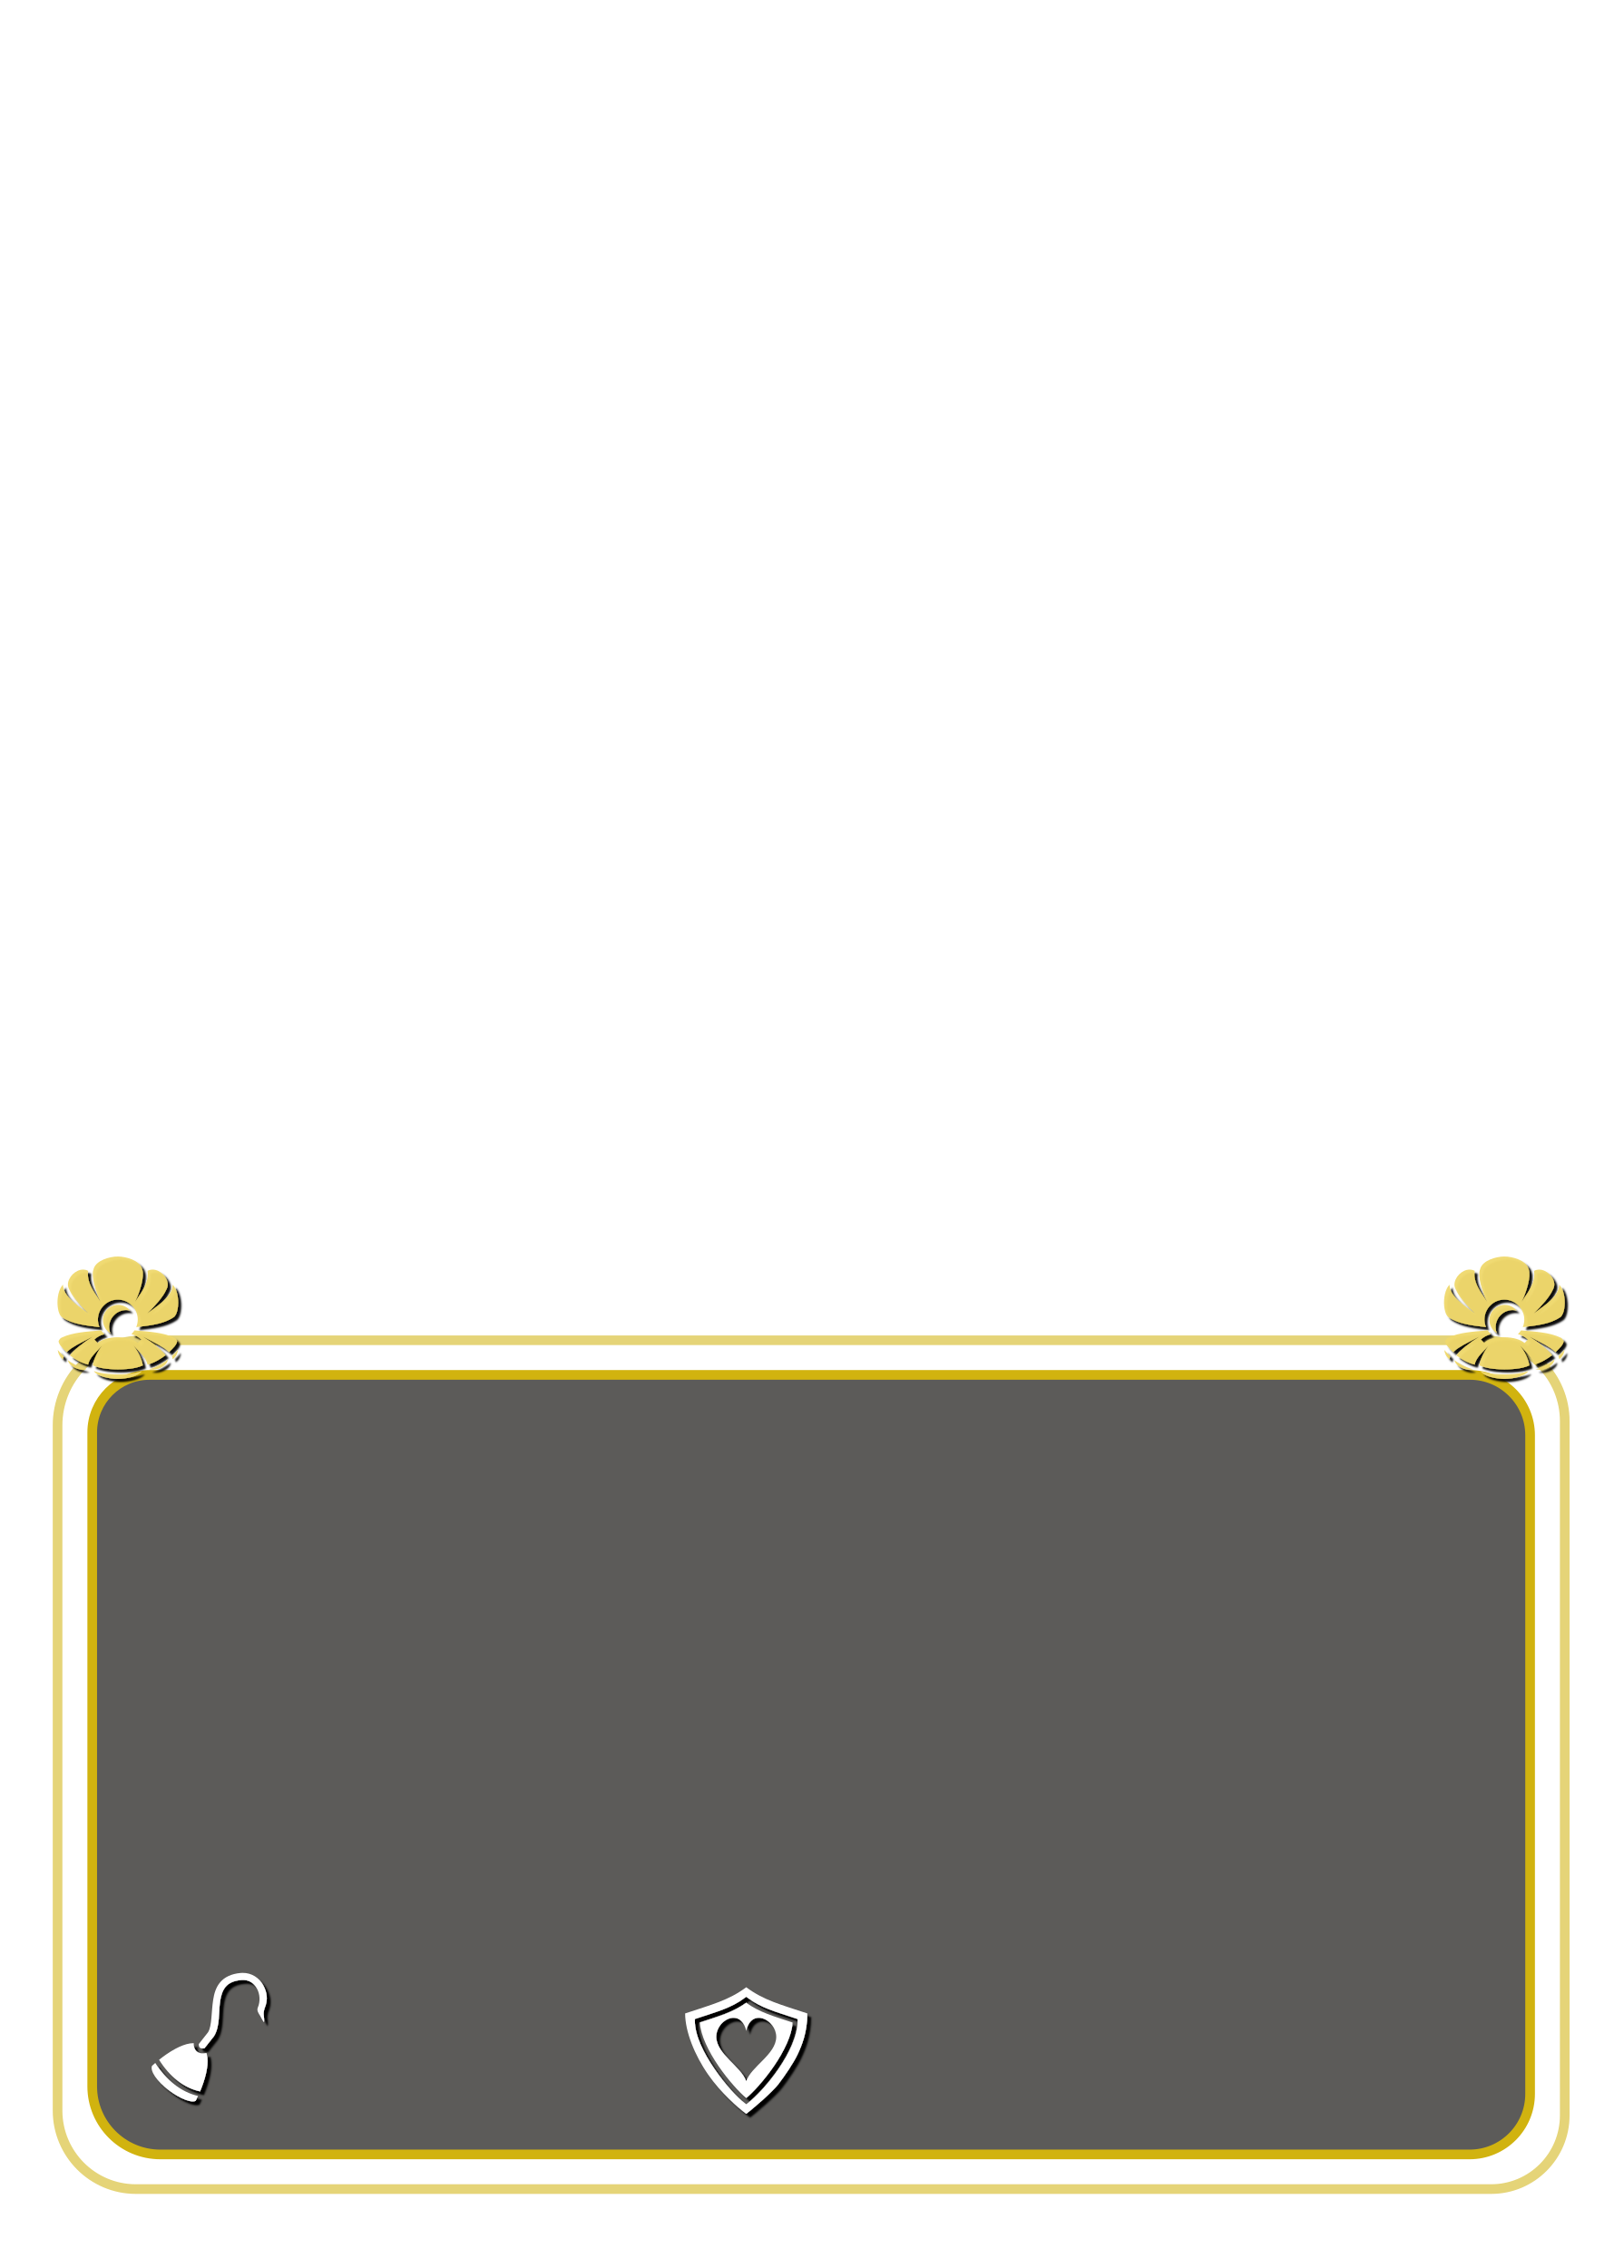
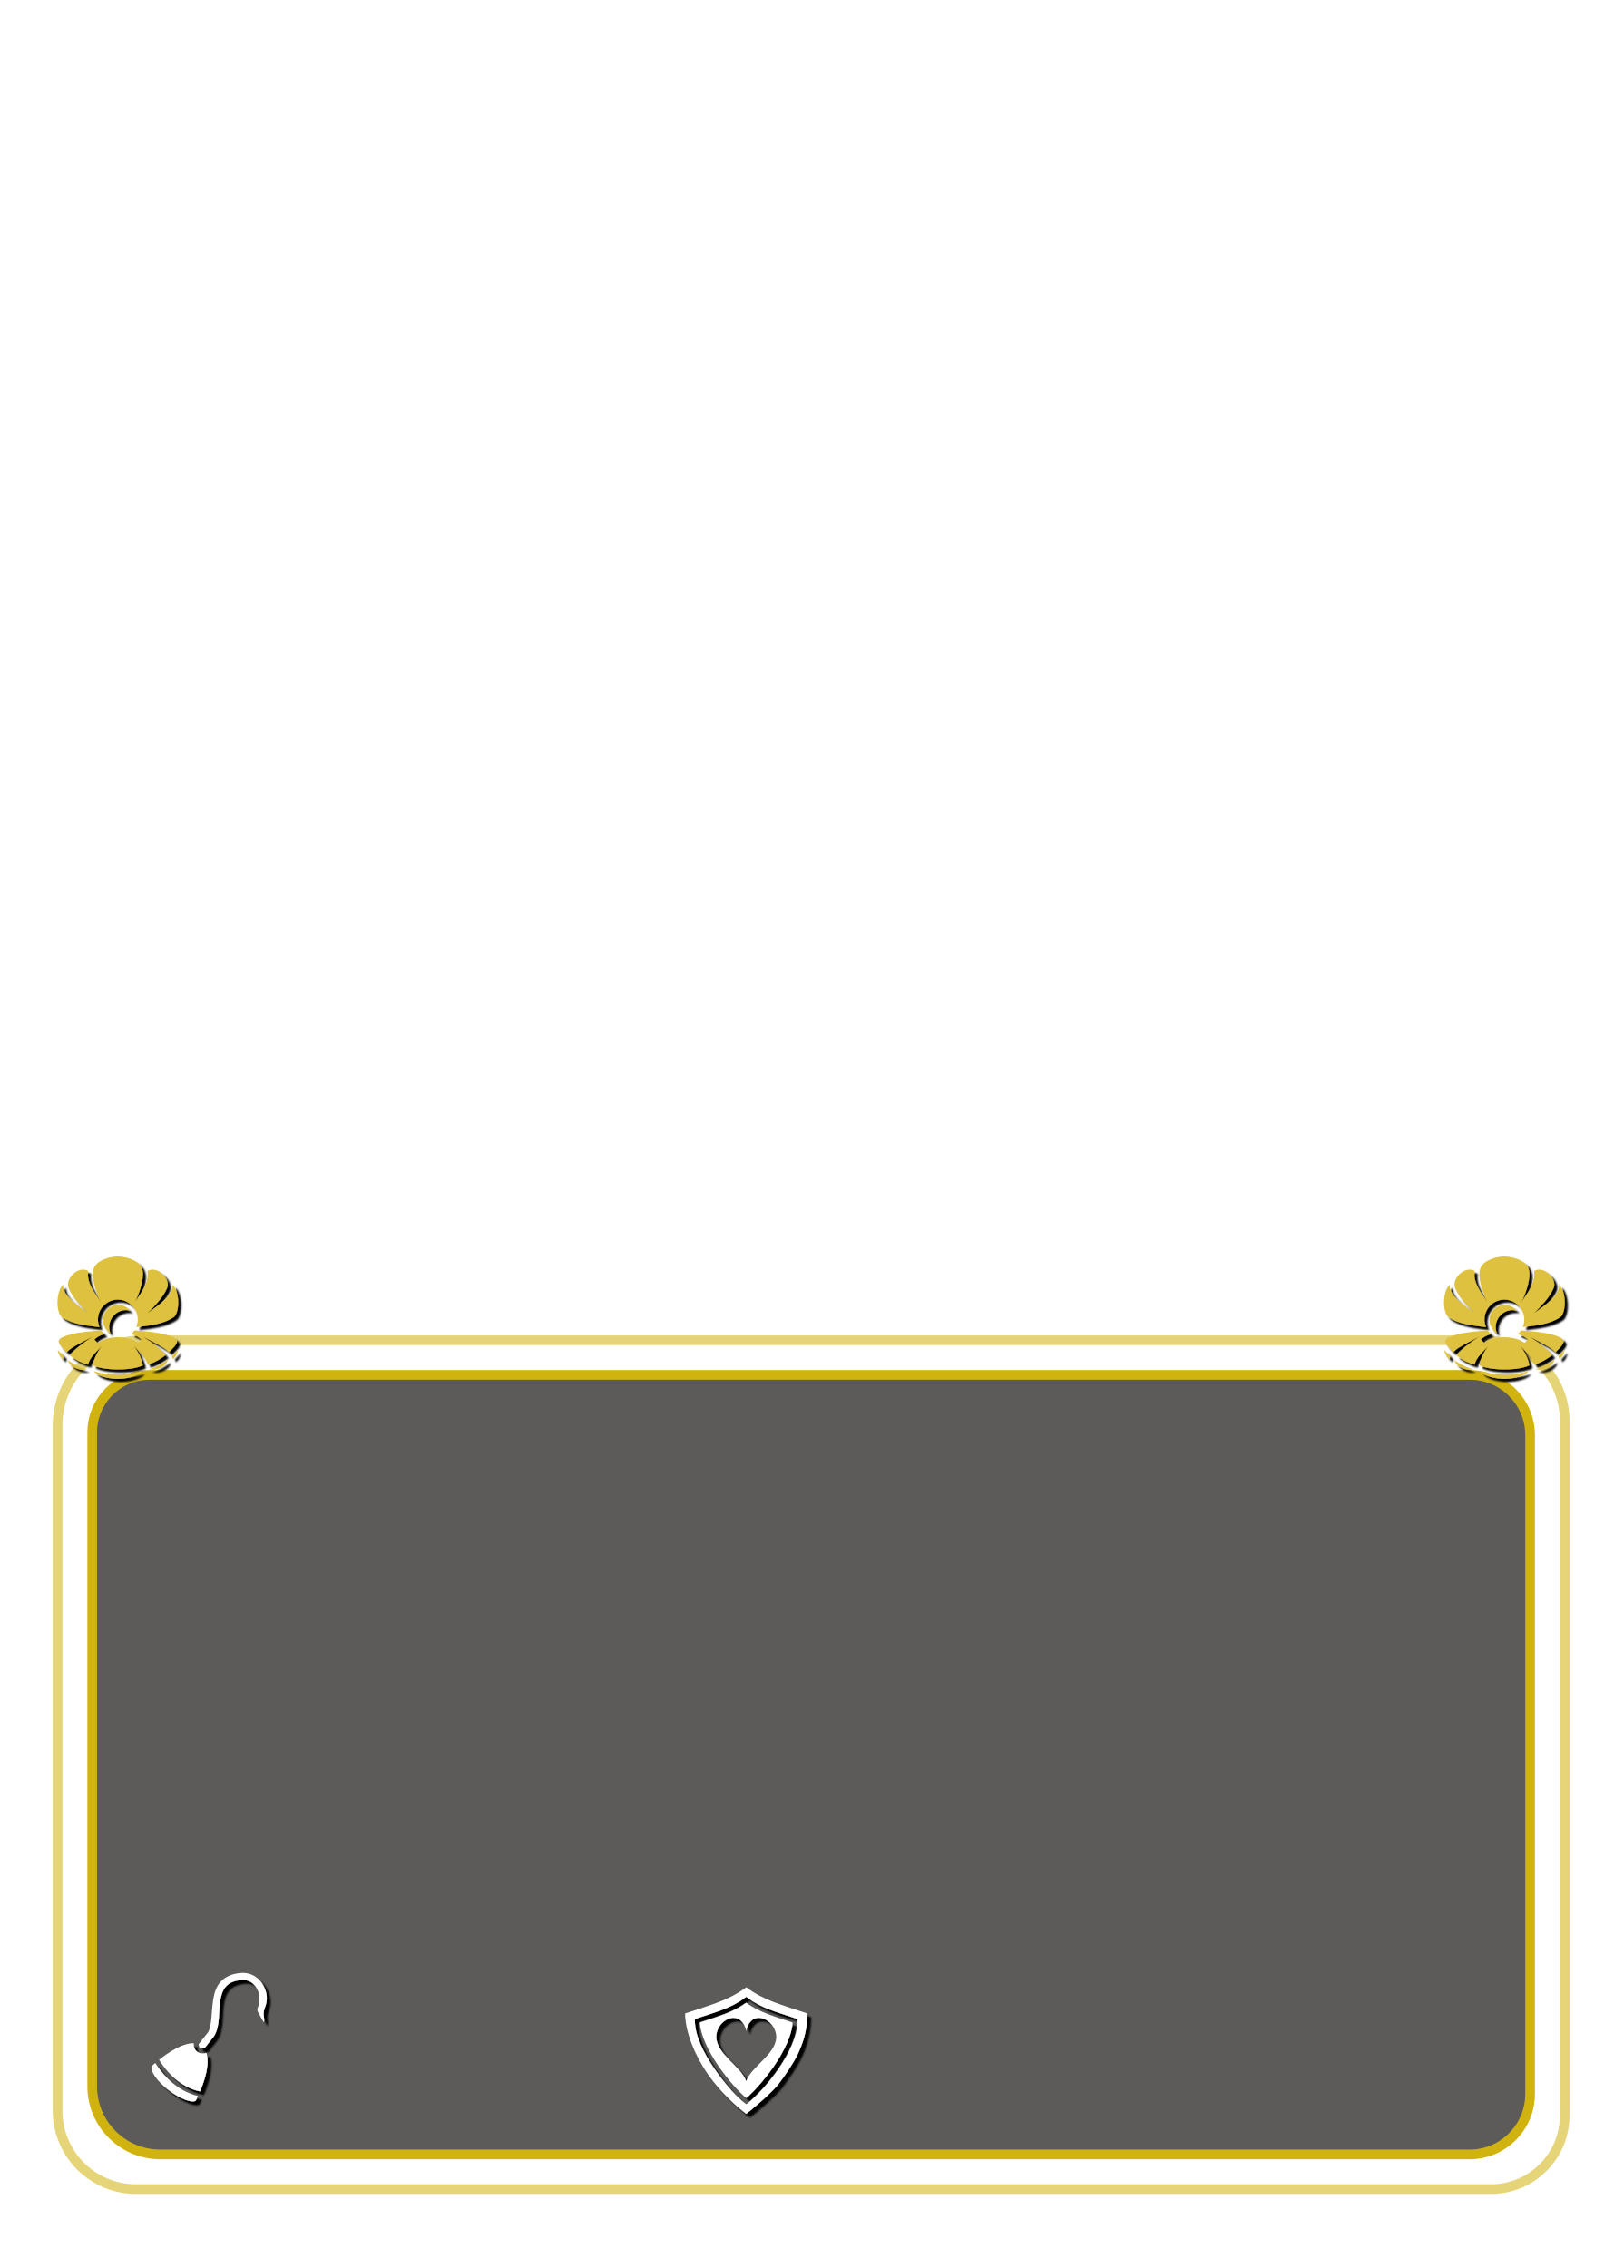
<svg xmlns="http://www.w3.org/2000/svg" version="1.1" width="63mm" height="88mm" viewBox="0 0 178.583 249.449" xml:space="preserve">
  <defs>
</defs>
  <g transform="matrix(0.83 0 0 0.45 89.21 194.09)" id="XMnhmxet6158A64CR_7ew">
    <path style="stroke: rgb(209,179,15); stroke-width: 1.417; stroke-dasharray: none; stroke-linecap: butt; stroke-dashoffset: 0; stroke-linejoin: miter; stroke-miterlimit: 4; fill: rgb(30,29,26); fill-opacity: 0.72; fill-rule: nonzero; opacity: 1;" vector-effect="non-scaling-stroke" transform=" translate(0, 0)" d="M -95.263 -81.222 C -95.263 -88.977 -91.856 -95.263 -87.653 -95.263 L 87.268 -95.263 L 87.268 -95.263 C 91.684 -95.263 95.263 -88.66 95.263 -80.514 L 95.263 80.469 L 95.263 80.469 C 95.263 88.64 91.673 95.263 87.244 95.263 L -86.237 95.263 L -86.237 95.263 C -91.222 95.263 -95.263 87.808 -95.263 78.611 z" stroke-linecap="round" />
  </g>
  <g transform="matrix(0.87 0 0 0.49 89.21 194.09)" id="_EsD0jtIfcrhAQysz0pl7">
    <path style="stroke: rgb(209,179,15); stroke-opacity: 0.56; stroke-width: 1.417; stroke-dasharray: none; stroke-linecap: butt; stroke-dashoffset: 0; stroke-linejoin: miter; stroke-miterlimit: 4; fill: none; fill-rule: nonzero; opacity: 1;" vector-effect="non-scaling-stroke" transform=" translate(0, 0)" d="M -95.263 -76.182 C -95.263 -81.243 -94.134 -86.096 -92.123 -89.675 C -90.112 -93.253 -87.385 -95.263 -84.541 -95.263 L 85.072 -95.263 L 85.072 -95.263 C 87.775 -95.263 90.367 -93.353 92.278 -89.951 C 94.19 -86.55 95.263 -81.937 95.263 -77.127 L 95.263 78.71 L 95.263 78.71 C 95.263 87.852 91.099 95.263 85.962 95.263 L -85.361 95.263 L -85.361 95.263 C -90.83 95.263 -95.263 87.373 -95.263 77.641 z" stroke-linecap="round" />
  </g>
  <g transform="matrix(0.03 0 0 0.03 12.96 144.93)" id="LQdTukOo8ZqsKmXGGlKmX">
-     <filter id="SVGID_164" y="-24%" height="148%" x="-24%" width="148%">
+     <filter id="SVGID_45" y="-24%" height="148%" x="-24%" width="148%">
      <feGaussianBlur in="SourceAlpha" stdDeviation="4.25" />
      <feOffset dx="11.34" dy="11.34" result="oBlur" />
      <feFlood flood-color="rgb(0,0,0)" flood-opacity="1" />
      <feComposite in2="oBlur" operator="in" />
      <feMerge>
        <feMergeNode />
        <feMergeNode in="SourceGraphic" />
      </feMerge>
    </filter>
-     <path style="stroke: none; stroke-width: 1; stroke-dasharray: none; stroke-linecap: butt; stroke-dashoffset: 0; stroke-linejoin: miter; stroke-miterlimit: 4; fill: rgb(240,216,108); fill-opacity: 0.95; fill-rule: nonzero; opacity: 1;filter: url(#SVGID_164);" vector-effect="non-scaling-stroke" transform=" translate(0, 0)" d="M -0.001 -224.373 C -14.761 -224.373 -34.808 -220.906 -51.891 -213.663 C -68.971 -206.418 -82.586 -195.617 -87.565 -182.233 C -88.341 -180.149 -88.995 -178.091 -89.56 -176.053 C -98.314 -153.426 -82.04 -96.168 -63.564 -58.805 C -70.864 -69.495 -78.101 -79.872 -84.658 -90.172 C -101.038 -115.899 -113.304 -142.534 -108.832 -171.717 C -114.242 -174.777 -120.412 -176.373 -128 -176.373 C -141 -176.373 -155.05 -169.596 -165.637 -159.01 C -176.224 -148.424 -183.001 -134.373 -183.001 -121.373 C -183.001 -114.431 -180.564 -107.246 -176.208 -99.913 C -166.671 -78.236 -138.635 -45.389 -108.098 -15.941 C -122.251 -26.093 -137.068 -36.531 -150.614 -47.335 C -177.476 -68.758 -200.87 -92.085 -200.994 -121.142 C -204.852 -117.376 -208.254 -112.474 -211.14 -106.475 C -216.708 -94.891 -220.076 -79.882 -221.018 -64.815 C -221.958 -49.747 -220.486 -34.595 -217.104 -22.869 C -213.721 -11.145 -208.218 -3.549 -203.974 -1.426 C -203.641 -1.259 -203.318 -1.071 -203.008 -0.863 C -166.685 23.351 -118.722 28.471 -67.436 34.517 C -71.013 25.915 -73 16.497 -73 6.624 C -73 -33.586 -40.21 -66.376 -0 -66.376 C 40.21 -66.376 73 -33.586 73 6.624 C 73 16.496 71.013 25.914 67.436 34.517 C 118.722 28.471 166.686 23.351 203.008 -0.863 C 203.318 -1.071 203.641 -1.259 203.975 -1.427 C 208.218 -3.549 213.721 -11.147 217.105 -22.87 C 220.485 -34.595 221.959 -49.748 221.018 -64.816 C 220.076 -79.883 216.708 -94.892 211.138 -106.476 C 208.254 -112.476 204.851 -117.376 200.994 -121.144 C 200.869 -92.087 177.474 -68.761 150.614 -47.338 C 137.067 -36.535 122.25 -26.096 108.096 -15.945 C 138.634 -45.395 166.67 -78.241 176.206 -99.919 C 180.563 -107.251 183 -114.436 183 -121.379 C 183 -134.379 176.223 -148.429 165.637 -159.015 C 155.049 -169.596 140.999 -176.373 127.999 -176.373 C 120.411 -176.373 114.242 -174.778 108.831 -171.717 C 113.303 -142.534 101.037 -115.899 84.657 -90.172 C 78.1 -79.872 70.864 -69.494 63.563 -58.805 C 82.04 -96.168 98.313 -153.425 89.558 -176.053 C 88.993 -178.091 88.338 -180.149 87.562 -182.233 C 82.589 -195.603 68.924 -206.413 51.81 -213.66 C 34.699 -220.907 14.643 -224.373 -0.001 -224.373 z M 1.069 -47.073 C -13.717 -47.074 -27.898 -41.2 -38.354 -30.745 C -48.809 -20.29 -54.683 -6.109 -54.683 8.677 C -54.656 27.94 -44.686 45.825 -28.315 55.977 C -30.732 49.212 -31.979 42.081 -32.001 34.893 C -32.001 18.188 -25.398 2.167 -13.644 -9.645 C -1.89 -21.457 14.051 -28.092 30.673 -28.092 C 35.236 -28.076 39.783 -27.56 44.235 -26.552 C 33.657 -39.526 17.809 -47.061 1.069 -47.074 z M -61.105 46.463 C -114.909 51.003 -166.042 54.261 -204.171 72.195 C -204.444 72.323 -204.723 72.437 -205.007 72.537 C -209.9 74.263 -214.332 78.95 -217.421 86.507 C -217.437 86.545 -217.451 86.587 -217.468 86.627 L -217.001 86.627 C -217.001 91.252 -213.947 97.652 -208.017 104.951 C -202.559 111.669 -195.077 118.891 -187.579 126.337 C -186.585 125.317 -185.559 124.314 -184.499 123.331 C -175.114 114.621 -162.877 106.817 -149.417 99.243 C -131.119 88.947 -110.531 79.116 -92.357 69.623 C -127.899 92.216 -163.727 120.291 -175.569 138.241 C -168.639 143.885 -158.595 150.894 -147.765 156.694 C -134.985 163.538 -120.73 169.217 -108.88 171.921 C -108.357 169.156 -107.612 166.444 -106.64 163.815 C -102.074 151.493 -93.565 140.602 -83.748 129.725 C -75.723 120.831 -66.752 111.885 -57.922 102.628 L -57.862 102.628 C -73.254 121.646 -88.742 152.858 -91.557 174.763 C -61.95 188.538 -15.691 189.628 -0 189.628 C 15.924 189.628 62.742 188.968 91.56 174.774 C 88.75 152.869 73.257 121.649 57.863 102.628 L 57.923 102.628 C 66.753 111.884 75.723 120.831 83.748 129.724 C 93.565 140.602 102.074 151.494 106.638 163.814 C 107.606 166.426 108.348 169.12 108.868 171.866 C 120.17 169.156 133.398 163.556 145.628 156.761 C 156.695 150.613 167.098 143.528 174.998 137.394 C 162.608 119.416 127.344 91.864 92.355 69.622 C 110.53 79.117 131.118 88.948 149.415 99.244 C 162.875 106.818 175.113 114.622 184.498 123.332 C 185.558 124.315 186.584 125.317 187.578 126.338 C 195.075 118.892 202.558 111.67 208.016 104.953 C 213.946 97.655 217 91.255 217 86.63 L 217.467 86.63 C 217.451 86.59 217.437 86.548 217.42 86.51 C 214.33 78.953 209.9 74.266 205.006 72.54 C 204.722 72.44 204.443 72.326 204.17 72.198 C 166.04 54.264 114.908 51.005 61.103 46.466 C 57.835 51.459 53.965 56.022 49.609 60.069 C 64.175 64.341 76.999 70.903 86.362 80.267 L 73.636 92.993 C 60.819 80.172 30.499 71.627 -0.001 71.627 C -30.501 71.627 -60.821 80.172 -73.638 92.99 L -86.364 80.264 C -77.004 70.902 -64.182 64.34 -49.62 60.068 C -53.973 56.022 -57.836 51.454 -61.104 46.463 z M 220.558 117.998 C 213.762 126.06 205.714 133.638 198.361 140.99 C 198.283 141.07 198.195 141.152 198.115 141.23 C 199.639 144.668 200.635 148.282 200.915 152.098 C 212.095 145.02 218.485 132.183 220.557 117.998 z M -220.561 118 C -218.489 132.185 -212.097 145.02 -200.919 152.098 C -200.642 148.328 -199.667 144.755 -198.175 141.355 C -198.349 141.121 -198.539 140.887 -198.705 140.652 C -205.969 133.405 -213.871 125.94 -220.561 118 z M 182.981 154.033 C 174.811 160.157 164.991 166.593 154.371 172.493 C 141.643 179.565 128.004 185.823 114.597 189.109 C 118.585 190.014 123 190.509 127.999 190.509 C 141.882 190.509 156.351 185.424 166.811 178.044 C 177.271 170.664 182.999 161.39 182.999 154.354 C 182.999 154.249 182.984 154.138 182.981 154.032 z M -182.889 156.006 C -182.089 162.798 -176.476 171.228 -166.814 178.046 C -156.354 185.426 -141.884 190.51 -128.001 190.51 C -123.087 190.51 -118.737 190.03 -114.801 189.154 C -128.633 185.899 -143.001 179.664 -156.263 172.561 C -166.257 167.209 -175.355 161.678 -182.89 156.007 z M -87.884 195.57 C -83.607 203.294 -69.986 211.557 -52.824 216.69 C -35.468 221.884 -15.158 224.373 -0.001 224.373 C 15.042 224.373 35.359 221.883 52.745 216.689 C 69.757 211.606 83.315 203.449 87.735 195.813 C 54.273 208.063 14.215 207.626 -0.001 207.626 C -14.455 207.626 -54.231 207.546 -87.884 195.569 z" stroke-linecap="round" />
+     <path style="stroke: none; stroke-width: 1; stroke-dasharray: none; stroke-linecap: butt; stroke-dashoffset: 0; stroke-linejoin: miter; stroke-miterlimit: 4; fill: rgb(223,193,63); fill-rule: nonzero; opacity: 1;filter: url(#SVGID_45);" vector-effect="non-scaling-stroke" transform=" translate(0, 0)" d="M -0.001 -224.373 C -14.761 -224.373 -34.808 -220.906 -51.891 -213.663 C -68.971 -206.418 -82.586 -195.617 -87.565 -182.233 C -88.341 -180.149 -88.995 -178.091 -89.56 -176.053 C -98.314 -153.426 -82.04 -96.168 -63.564 -58.805 C -70.864 -69.495 -78.101 -79.872 -84.658 -90.172 C -101.038 -115.899 -113.304 -142.534 -108.832 -171.717 C -114.242 -174.777 -120.412 -176.373 -128 -176.373 C -141 -176.373 -155.05 -169.596 -165.637 -159.01 C -176.224 -148.424 -183.001 -134.373 -183.001 -121.373 C -183.001 -114.431 -180.564 -107.246 -176.208 -99.913 C -166.671 -78.236 -138.635 -45.389 -108.098 -15.941 C -122.251 -26.093 -137.068 -36.531 -150.614 -47.335 C -177.476 -68.758 -200.87 -92.085 -200.994 -121.142 C -204.852 -117.376 -208.254 -112.474 -211.14 -106.475 C -216.708 -94.891 -220.076 -79.882 -221.018 -64.815 C -221.958 -49.747 -220.486 -34.595 -217.104 -22.869 C -213.721 -11.145 -208.218 -3.549 -203.974 -1.426 C -203.641 -1.259 -203.318 -1.071 -203.008 -0.863 C -166.685 23.351 -118.722 28.471 -67.436 34.517 C -71.013 25.915 -73 16.497 -73 6.624 C -73 -33.586 -40.21 -66.376 -0 -66.376 C 40.21 -66.376 73 -33.586 73 6.624 C 73 16.496 71.013 25.914 67.436 34.517 C 118.722 28.471 166.686 23.351 203.008 -0.863 C 203.318 -1.071 203.641 -1.259 203.975 -1.427 C 208.218 -3.549 213.721 -11.147 217.105 -22.87 C 220.485 -34.595 221.959 -49.748 221.018 -64.816 C 220.076 -79.883 216.708 -94.892 211.138 -106.476 C 208.254 -112.476 204.851 -117.376 200.994 -121.144 C 200.869 -92.087 177.474 -68.761 150.614 -47.338 C 137.067 -36.535 122.25 -26.096 108.096 -15.945 C 138.634 -45.395 166.67 -78.241 176.206 -99.919 C 180.563 -107.251 183 -114.436 183 -121.379 C 183 -134.379 176.223 -148.429 165.637 -159.015 C 155.049 -169.596 140.999 -176.373 127.999 -176.373 C 120.411 -176.373 114.242 -174.778 108.831 -171.717 C 113.303 -142.534 101.037 -115.899 84.657 -90.172 C 78.1 -79.872 70.864 -69.494 63.563 -58.805 C 82.04 -96.168 98.313 -153.425 89.558 -176.053 C 88.993 -178.091 88.338 -180.149 87.562 -182.233 C 82.589 -195.603 68.924 -206.413 51.81 -213.66 C 34.699 -220.907 14.643 -224.373 -0.001 -224.373 z M 1.069 -47.073 C -13.717 -47.074 -27.898 -41.2 -38.354 -30.745 C -48.809 -20.29 -54.683 -6.109 -54.683 8.677 C -54.656 27.94 -44.686 45.825 -28.315 55.977 C -30.732 49.212 -31.979 42.081 -32.001 34.893 C -32.001 18.188 -25.398 2.167 -13.644 -9.645 C -1.89 -21.457 14.051 -28.092 30.673 -28.092 C 35.236 -28.076 39.783 -27.56 44.235 -26.552 C 33.657 -39.526 17.809 -47.061 1.069 -47.074 z M -61.105 46.463 C -114.909 51.003 -166.042 54.261 -204.171 72.195 C -204.444 72.323 -204.723 72.437 -205.007 72.537 C -209.9 74.263 -214.332 78.95 -217.421 86.507 C -217.437 86.545 -217.451 86.587 -217.468 86.627 L -217.001 86.627 C -217.001 91.252 -213.947 97.652 -208.017 104.951 C -202.559 111.669 -195.077 118.891 -187.579 126.337 C -186.585 125.317 -185.559 124.314 -184.499 123.331 C -175.114 114.621 -162.877 106.817 -149.417 99.243 C -131.119 88.947 -110.531 79.116 -92.357 69.623 C -127.899 92.216 -163.727 120.291 -175.569 138.241 C -168.639 143.885 -158.595 150.894 -147.765 156.694 C -134.985 163.538 -120.73 169.217 -108.88 171.921 C -108.357 169.156 -107.612 166.444 -106.64 163.815 C -102.074 151.493 -93.565 140.602 -83.748 129.725 C -75.723 120.831 -66.752 111.885 -57.922 102.628 L -57.862 102.628 C -73.254 121.646 -88.742 152.858 -91.557 174.763 C -61.95 188.538 -15.691 189.628 -0 189.628 C 15.924 189.628 62.742 188.968 91.56 174.774 C 88.75 152.869 73.257 121.649 57.863 102.628 L 57.923 102.628 C 66.753 111.884 75.723 120.831 83.748 129.724 C 93.565 140.602 102.074 151.494 106.638 163.814 C 107.606 166.426 108.348 169.12 108.868 171.866 C 120.17 169.156 133.398 163.556 145.628 156.761 C 156.695 150.613 167.098 143.528 174.998 137.394 C 162.608 119.416 127.344 91.864 92.355 69.622 C 110.53 79.117 131.118 88.948 149.415 99.244 C 162.875 106.818 175.113 114.622 184.498 123.332 C 185.558 124.315 186.584 125.317 187.578 126.338 C 195.075 118.892 202.558 111.67 208.016 104.953 C 213.946 97.655 217 91.255 217 86.63 L 217.467 86.63 C 217.451 86.59 217.437 86.548 217.42 86.51 C 214.33 78.953 209.9 74.266 205.006 72.54 C 204.722 72.44 204.443 72.326 204.17 72.198 C 166.04 54.264 114.908 51.005 61.103 46.466 C 57.835 51.459 53.965 56.022 49.609 60.069 C 64.175 64.341 76.999 70.903 86.362 80.267 L 73.636 92.993 C 60.819 80.172 30.499 71.627 -0.001 71.627 C -30.501 71.627 -60.821 80.172 -73.638 92.99 L -86.364 80.264 C -77.004 70.902 -64.182 64.34 -49.62 60.068 C -53.973 56.022 -57.836 51.454 -61.104 46.463 z M 220.558 117.998 C 213.762 126.06 205.714 133.638 198.361 140.99 C 198.283 141.07 198.195 141.152 198.115 141.23 C 199.639 144.668 200.635 148.282 200.915 152.098 C 212.095 145.02 218.485 132.183 220.557 117.998 z M -220.561 118 C -218.489 132.185 -212.097 145.02 -200.919 152.098 C -200.642 148.328 -199.667 144.755 -198.175 141.355 C -198.349 141.121 -198.539 140.887 -198.705 140.652 C -205.969 133.405 -213.871 125.94 -220.561 118 z M 182.981 154.033 C 174.811 160.157 164.991 166.593 154.371 172.493 C 141.643 179.565 128.004 185.823 114.597 189.109 C 118.585 190.014 123 190.509 127.999 190.509 C 141.882 190.509 156.351 185.424 166.811 178.044 C 177.271 170.664 182.999 161.39 182.999 154.354 C 182.999 154.249 182.984 154.138 182.981 154.032 z M -182.889 156.006 C -182.089 162.798 -176.476 171.228 -166.814 178.046 C -156.354 185.426 -141.884 190.51 -128.001 190.51 C -123.087 190.51 -118.737 190.03 -114.801 189.154 C -128.633 185.899 -143.001 179.664 -156.263 172.561 C -166.257 167.209 -175.355 161.678 -182.89 156.007 z M -87.884 195.57 C -83.607 203.294 -69.986 211.557 -52.824 216.69 C -35.468 221.884 -15.158 224.373 -0.001 224.373 C 15.042 224.373 35.359 221.883 52.745 216.689 C 69.757 211.606 83.315 203.449 87.735 195.813 C 54.273 208.063 14.215 207.626 -0.001 207.626 C -14.455 207.626 -54.231 207.546 -87.884 195.569 z" stroke-linecap="round" />
  </g>
  <g transform="matrix(0.03 0 0 0.03 165.45 144.93)" id="-FjlOgS4E6gY5rQS3xfKn">
-     <filter id="SVGID_165" y="-24%" height="148%" x="-24%" width="148%">
+     <filter id="SVGID_46" y="-24%" height="148%" x="-24%" width="148%">
      <feGaussianBlur in="SourceAlpha" stdDeviation="4.25" />
      <feOffset dx="11.34" dy="11.34" result="oBlur" />
      <feFlood flood-color="rgb(0,0,0)" flood-opacity="1" />
      <feComposite in2="oBlur" operator="in" />
      <feMerge>
        <feMergeNode />
        <feMergeNode in="SourceGraphic" />
      </feMerge>
    </filter>
-     <path style="stroke: none; stroke-width: 1; stroke-dasharray: none; stroke-linecap: butt; stroke-dashoffset: 0; stroke-linejoin: miter; stroke-miterlimit: 4; fill: rgb(240,216,108); fill-opacity: 0.95; fill-rule: nonzero; opacity: 1;filter: url(#SVGID_165);" vector-effect="non-scaling-stroke" transform=" translate(0, 0)" d="M -0.001 -224.373 C -14.761 -224.373 -34.808 -220.906 -51.891 -213.663 C -68.971 -206.418 -82.586 -195.617 -87.565 -182.233 C -88.341 -180.149 -88.995 -178.091 -89.56 -176.053 C -98.314 -153.426 -82.04 -96.168 -63.564 -58.805 C -70.864 -69.495 -78.101 -79.872 -84.658 -90.172 C -101.038 -115.899 -113.304 -142.534 -108.832 -171.717 C -114.242 -174.777 -120.412 -176.373 -128 -176.373 C -141 -176.373 -155.05 -169.596 -165.637 -159.01 C -176.224 -148.424 -183.001 -134.373 -183.001 -121.373 C -183.001 -114.431 -180.564 -107.246 -176.208 -99.913 C -166.671 -78.236 -138.635 -45.389 -108.098 -15.941 C -122.251 -26.093 -137.068 -36.531 -150.614 -47.335 C -177.476 -68.758 -200.87 -92.085 -200.994 -121.142 C -204.852 -117.376 -208.254 -112.474 -211.14 -106.475 C -216.708 -94.891 -220.076 -79.882 -221.018 -64.815 C -221.958 -49.747 -220.486 -34.595 -217.104 -22.869 C -213.721 -11.145 -208.218 -3.549 -203.974 -1.426 C -203.641 -1.259 -203.318 -1.071 -203.008 -0.863 C -166.685 23.351 -118.722 28.471 -67.436 34.517 C -71.013 25.915 -73 16.497 -73 6.624 C -73 -33.586 -40.21 -66.376 -0 -66.376 C 40.21 -66.376 73 -33.586 73 6.624 C 73 16.496 71.013 25.914 67.436 34.517 C 118.722 28.471 166.686 23.351 203.008 -0.863 C 203.318 -1.071 203.641 -1.259 203.975 -1.427 C 208.218 -3.549 213.721 -11.147 217.105 -22.87 C 220.485 -34.595 221.959 -49.748 221.018 -64.816 C 220.076 -79.883 216.708 -94.892 211.138 -106.476 C 208.254 -112.476 204.851 -117.376 200.994 -121.144 C 200.869 -92.087 177.474 -68.761 150.614 -47.338 C 137.067 -36.535 122.25 -26.096 108.096 -15.945 C 138.634 -45.395 166.67 -78.241 176.206 -99.919 C 180.563 -107.251 183 -114.436 183 -121.379 C 183 -134.379 176.223 -148.429 165.637 -159.015 C 155.049 -169.596 140.999 -176.373 127.999 -176.373 C 120.411 -176.373 114.242 -174.778 108.831 -171.717 C 113.303 -142.534 101.037 -115.899 84.657 -90.172 C 78.1 -79.872 70.864 -69.494 63.563 -58.805 C 82.04 -96.168 98.313 -153.425 89.558 -176.053 C 88.993 -178.091 88.338 -180.149 87.562 -182.233 C 82.589 -195.603 68.924 -206.413 51.81 -213.66 C 34.699 -220.907 14.643 -224.373 -0.001 -224.373 z M 1.069 -47.073 C -13.717 -47.074 -27.898 -41.2 -38.354 -30.745 C -48.809 -20.29 -54.683 -6.109 -54.683 8.677 C -54.656 27.94 -44.686 45.825 -28.315 55.977 C -30.732 49.212 -31.979 42.081 -32.001 34.893 C -32.001 18.188 -25.398 2.167 -13.644 -9.645 C -1.89 -21.457 14.051 -28.092 30.673 -28.092 C 35.236 -28.076 39.783 -27.56 44.235 -26.552 C 33.657 -39.526 17.809 -47.061 1.069 -47.074 z M -61.105 46.463 C -114.909 51.003 -166.042 54.261 -204.171 72.195 C -204.444 72.323 -204.723 72.437 -205.007 72.537 C -209.9 74.263 -214.332 78.95 -217.421 86.507 C -217.437 86.545 -217.451 86.587 -217.468 86.627 L -217.001 86.627 C -217.001 91.252 -213.947 97.652 -208.017 104.951 C -202.559 111.669 -195.077 118.891 -187.579 126.337 C -186.585 125.317 -185.559 124.314 -184.499 123.331 C -175.114 114.621 -162.877 106.817 -149.417 99.243 C -131.119 88.947 -110.531 79.116 -92.357 69.623 C -127.899 92.216 -163.727 120.291 -175.569 138.241 C -168.639 143.885 -158.595 150.894 -147.765 156.694 C -134.985 163.538 -120.73 169.217 -108.88 171.921 C -108.357 169.156 -107.612 166.444 -106.64 163.815 C -102.074 151.493 -93.565 140.602 -83.748 129.725 C -75.723 120.831 -66.752 111.885 -57.922 102.628 L -57.862 102.628 C -73.254 121.646 -88.742 152.858 -91.557 174.763 C -61.95 188.538 -15.691 189.628 -0 189.628 C 15.924 189.628 62.742 188.968 91.56 174.774 C 88.75 152.869 73.257 121.649 57.863 102.628 L 57.923 102.628 C 66.753 111.884 75.723 120.831 83.748 129.724 C 93.565 140.602 102.074 151.494 106.638 163.814 C 107.606 166.426 108.348 169.12 108.868 171.866 C 120.17 169.156 133.398 163.556 145.628 156.761 C 156.695 150.613 167.098 143.528 174.998 137.394 C 162.608 119.416 127.344 91.864 92.355 69.622 C 110.53 79.117 131.118 88.948 149.415 99.244 C 162.875 106.818 175.113 114.622 184.498 123.332 C 185.558 124.315 186.584 125.317 187.578 126.338 C 195.075 118.892 202.558 111.67 208.016 104.953 C 213.946 97.655 217 91.255 217 86.63 L 217.467 86.63 C 217.451 86.59 217.437 86.548 217.42 86.51 C 214.33 78.953 209.9 74.266 205.006 72.54 C 204.722 72.44 204.443 72.326 204.17 72.198 C 166.04 54.264 114.908 51.005 61.103 46.466 C 57.835 51.459 53.965 56.022 49.609 60.069 C 64.175 64.341 76.999 70.903 86.362 80.267 L 73.636 92.993 C 60.819 80.172 30.499 71.627 -0.001 71.627 C -30.501 71.627 -60.821 80.172 -73.638 92.99 L -86.364 80.264 C -77.004 70.902 -64.182 64.34 -49.62 60.068 C -53.973 56.022 -57.836 51.454 -61.104 46.463 z M 220.558 117.998 C 213.762 126.06 205.714 133.638 198.361 140.99 C 198.283 141.07 198.195 141.152 198.115 141.23 C 199.639 144.668 200.635 148.282 200.915 152.098 C 212.095 145.02 218.485 132.183 220.557 117.998 z M -220.561 118 C -218.489 132.185 -212.097 145.02 -200.919 152.098 C -200.642 148.328 -199.667 144.755 -198.175 141.355 C -198.349 141.121 -198.539 140.887 -198.705 140.652 C -205.969 133.405 -213.871 125.94 -220.561 118 z M 182.981 154.033 C 174.811 160.157 164.991 166.593 154.371 172.493 C 141.643 179.565 128.004 185.823 114.597 189.109 C 118.585 190.014 123 190.509 127.999 190.509 C 141.882 190.509 156.351 185.424 166.811 178.044 C 177.271 170.664 182.999 161.39 182.999 154.354 C 182.999 154.249 182.984 154.138 182.981 154.032 z M -182.889 156.006 C -182.089 162.798 -176.476 171.228 -166.814 178.046 C -156.354 185.426 -141.884 190.51 -128.001 190.51 C -123.087 190.51 -118.737 190.03 -114.801 189.154 C -128.633 185.899 -143.001 179.664 -156.263 172.561 C -166.257 167.209 -175.355 161.678 -182.89 156.007 z M -87.884 195.57 C -83.607 203.294 -69.986 211.557 -52.824 216.69 C -35.468 221.884 -15.158 224.373 -0.001 224.373 C 15.042 224.373 35.359 221.883 52.745 216.689 C 69.757 211.606 83.315 203.449 87.735 195.813 C 54.273 208.063 14.215 207.626 -0.001 207.626 C -14.455 207.626 -54.231 207.546 -87.884 195.569 z" stroke-linecap="round" />
+     <path style="stroke: none; stroke-width: 1; stroke-dasharray: none; stroke-linecap: butt; stroke-dashoffset: 0; stroke-linejoin: miter; stroke-miterlimit: 4; fill: rgb(223,193,63); fill-rule: nonzero; opacity: 1;filter: url(#SVGID_46);" vector-effect="non-scaling-stroke" transform=" translate(0, 0)" d="M -0.001 -224.373 C -14.761 -224.373 -34.808 -220.906 -51.891 -213.663 C -68.971 -206.418 -82.586 -195.617 -87.565 -182.233 C -88.341 -180.149 -88.995 -178.091 -89.56 -176.053 C -98.314 -153.426 -82.04 -96.168 -63.564 -58.805 C -70.864 -69.495 -78.101 -79.872 -84.658 -90.172 C -101.038 -115.899 -113.304 -142.534 -108.832 -171.717 C -114.242 -174.777 -120.412 -176.373 -128 -176.373 C -141 -176.373 -155.05 -169.596 -165.637 -159.01 C -176.224 -148.424 -183.001 -134.373 -183.001 -121.373 C -183.001 -114.431 -180.564 -107.246 -176.208 -99.913 C -166.671 -78.236 -138.635 -45.389 -108.098 -15.941 C -122.251 -26.093 -137.068 -36.531 -150.614 -47.335 C -177.476 -68.758 -200.87 -92.085 -200.994 -121.142 C -204.852 -117.376 -208.254 -112.474 -211.14 -106.475 C -216.708 -94.891 -220.076 -79.882 -221.018 -64.815 C -221.958 -49.747 -220.486 -34.595 -217.104 -22.869 C -213.721 -11.145 -208.218 -3.549 -203.974 -1.426 C -203.641 -1.259 -203.318 -1.071 -203.008 -0.863 C -166.685 23.351 -118.722 28.471 -67.436 34.517 C -71.013 25.915 -73 16.497 -73 6.624 C -73 -33.586 -40.21 -66.376 -0 -66.376 C 40.21 -66.376 73 -33.586 73 6.624 C 73 16.496 71.013 25.914 67.436 34.517 C 118.722 28.471 166.686 23.351 203.008 -0.863 C 203.318 -1.071 203.641 -1.259 203.975 -1.427 C 208.218 -3.549 213.721 -11.147 217.105 -22.87 C 220.485 -34.595 221.959 -49.748 221.018 -64.816 C 220.076 -79.883 216.708 -94.892 211.138 -106.476 C 208.254 -112.476 204.851 -117.376 200.994 -121.144 C 200.869 -92.087 177.474 -68.761 150.614 -47.338 C 137.067 -36.535 122.25 -26.096 108.096 -15.945 C 138.634 -45.395 166.67 -78.241 176.206 -99.919 C 180.563 -107.251 183 -114.436 183 -121.379 C 183 -134.379 176.223 -148.429 165.637 -159.015 C 155.049 -169.596 140.999 -176.373 127.999 -176.373 C 120.411 -176.373 114.242 -174.778 108.831 -171.717 C 113.303 -142.534 101.037 -115.899 84.657 -90.172 C 78.1 -79.872 70.864 -69.494 63.563 -58.805 C 82.04 -96.168 98.313 -153.425 89.558 -176.053 C 88.993 -178.091 88.338 -180.149 87.562 -182.233 C 82.589 -195.603 68.924 -206.413 51.81 -213.66 C 34.699 -220.907 14.643 -224.373 -0.001 -224.373 z M 1.069 -47.073 C -13.717 -47.074 -27.898 -41.2 -38.354 -30.745 C -48.809 -20.29 -54.683 -6.109 -54.683 8.677 C -54.656 27.94 -44.686 45.825 -28.315 55.977 C -30.732 49.212 -31.979 42.081 -32.001 34.893 C -32.001 18.188 -25.398 2.167 -13.644 -9.645 C -1.89 -21.457 14.051 -28.092 30.673 -28.092 C 35.236 -28.076 39.783 -27.56 44.235 -26.552 C 33.657 -39.526 17.809 -47.061 1.069 -47.074 z M -61.105 46.463 C -114.909 51.003 -166.042 54.261 -204.171 72.195 C -204.444 72.323 -204.723 72.437 -205.007 72.537 C -209.9 74.263 -214.332 78.95 -217.421 86.507 C -217.437 86.545 -217.451 86.587 -217.468 86.627 L -217.001 86.627 C -217.001 91.252 -213.947 97.652 -208.017 104.951 C -202.559 111.669 -195.077 118.891 -187.579 126.337 C -186.585 125.317 -185.559 124.314 -184.499 123.331 C -175.114 114.621 -162.877 106.817 -149.417 99.243 C -131.119 88.947 -110.531 79.116 -92.357 69.623 C -127.899 92.216 -163.727 120.291 -175.569 138.241 C -168.639 143.885 -158.595 150.894 -147.765 156.694 C -134.985 163.538 -120.73 169.217 -108.88 171.921 C -108.357 169.156 -107.612 166.444 -106.64 163.815 C -102.074 151.493 -93.565 140.602 -83.748 129.725 C -75.723 120.831 -66.752 111.885 -57.922 102.628 L -57.862 102.628 C -73.254 121.646 -88.742 152.858 -91.557 174.763 C -61.95 188.538 -15.691 189.628 -0 189.628 C 15.924 189.628 62.742 188.968 91.56 174.774 C 88.75 152.869 73.257 121.649 57.863 102.628 L 57.923 102.628 C 66.753 111.884 75.723 120.831 83.748 129.724 C 93.565 140.602 102.074 151.494 106.638 163.814 C 107.606 166.426 108.348 169.12 108.868 171.866 C 120.17 169.156 133.398 163.556 145.628 156.761 C 156.695 150.613 167.098 143.528 174.998 137.394 C 162.608 119.416 127.344 91.864 92.355 69.622 C 110.53 79.117 131.118 88.948 149.415 99.244 C 162.875 106.818 175.113 114.622 184.498 123.332 C 185.558 124.315 186.584 125.317 187.578 126.338 C 195.075 118.892 202.558 111.67 208.016 104.953 C 213.946 97.655 217 91.255 217 86.63 L 217.467 86.63 C 217.451 86.59 217.437 86.548 217.42 86.51 C 214.33 78.953 209.9 74.266 205.006 72.54 C 204.722 72.44 204.443 72.326 204.17 72.198 C 166.04 54.264 114.908 51.005 61.103 46.466 C 57.835 51.459 53.965 56.022 49.609 60.069 C 64.175 64.341 76.999 70.903 86.362 80.267 L 73.636 92.993 C 60.819 80.172 30.499 71.627 -0.001 71.627 C -30.501 71.627 -60.821 80.172 -73.638 92.99 L -86.364 80.264 C -77.004 70.902 -64.182 64.34 -49.62 60.068 C -53.973 56.022 -57.836 51.454 -61.104 46.463 z M 220.558 117.998 C 213.762 126.06 205.714 133.638 198.361 140.99 C 198.283 141.07 198.195 141.152 198.115 141.23 C 199.639 144.668 200.635 148.282 200.915 152.098 C 212.095 145.02 218.485 132.183 220.557 117.998 z M -220.561 118 C -218.489 132.185 -212.097 145.02 -200.919 152.098 C -200.642 148.328 -199.667 144.755 -198.175 141.355 C -198.349 141.121 -198.539 140.887 -198.705 140.652 C -205.969 133.405 -213.871 125.94 -220.561 118 z M 182.981 154.033 C 174.811 160.157 164.991 166.593 154.371 172.493 C 141.643 179.565 128.004 185.823 114.597 189.109 C 118.585 190.014 123 190.509 127.999 190.509 C 141.882 190.509 156.351 185.424 166.811 178.044 C 177.271 170.664 182.999 161.39 182.999 154.354 C 182.999 154.249 182.984 154.138 182.981 154.032 z M -182.889 156.006 C -182.089 162.798 -176.476 171.228 -166.814 178.046 C -156.354 185.426 -141.884 190.51 -128.001 190.51 C -123.087 190.51 -118.737 190.03 -114.801 189.154 C -128.633 185.899 -143.001 179.664 -156.263 172.561 C -166.257 167.209 -175.355 161.678 -182.89 156.007 z M -87.884 195.57 C -83.607 203.294 -69.986 211.557 -52.824 216.69 C -35.468 221.884 -15.158 224.373 -0.001 224.373 C 15.042 224.373 35.359 221.883 52.745 216.689 C 69.757 211.606 83.315 203.449 87.735 195.813 C 54.273 208.063 14.215 207.626 -0.001 207.626 C -14.455 207.626 -54.231 207.546 -87.884 195.569 z" stroke-linecap="round" />
  </g>
  <g transform="matrix(0.03 0 0 0.03 23.01 224.06)" id="nwqjPZkwa7Z05y4DJe1J0">
-     <filter id="SVGID_166" y="-25%" height="150%" x="-25%" width="150%">
+     <filter id="SVGID_47" y="-25%" height="150%" x="-25%" width="150%">
      <feGaussianBlur in="SourceAlpha" stdDeviation="4.25" />
      <feOffset dx="14.17" dy="14.17" result="oBlur" />
      <feFlood flood-color="rgb(0,0,0)" flood-opacity="1" />
      <feComposite in2="oBlur" operator="in" />
      <feMerge>
        <feMergeNode />
        <feMergeNode in="SourceGraphic" />
      </feMerge>
    </filter>
-     <path style="stroke: none; stroke-width: 1; stroke-dasharray: none; stroke-linecap: butt; stroke-dashoffset: 0; stroke-linejoin: miter; stroke-miterlimit: 4; fill: rgb(255,255,255); fill-rule: nonzero; opacity: 1;filter: url(#SVGID_166);" vector-effect="non-scaling-stroke" transform=" translate(0, 0)" d="M 122.095 -235.678 C 156.13 -236.058 183.155 -216.996 197.46 -191.246 C 212.72 -163.779 216.123 -136.289 202.918 -105.711 C 202.095 -103.807 198.925 -91.321 199.523 -84.603 C 200.003 -79.207 203.053 -56.83 200.369 -55.423 C 198.936 -54.283 189.319 -73.968 186.313 -78.755 C 181.177 -86.935 173.419 -97.539 178.153 -108.501 C 187.938 -131.158 185.923 -158.473 174.731 -178.621 C 163.538 -198.767 144.891 -211.815 117.441 -209.436 C 87.809 -206.869 71.234 -197.564 60.184 -184.64 C 49.134 -171.714 43.36 -153.81 40.168 -132.988 C 33.785 -91.346 40.208 -40.383 17.768 -4.076 C 17.508 -3.656 17.225 -3.251 16.918 -2.863 L -17.62 40.951 C -21.334 41.401 -24.45 41.471 -26.895 41.218 C -31.338 40.758 -33.425 39.582 -34.938 38.005 C -36.812 36.052 -38.268 31.919 -38.608 25.421 C -38.576 25.434 -38.542 25.443 -38.51 25.456 L -4.12 -18.171 C 10.206 -41.951 7.406 -90.851 14.468 -136.927 C 18.018 -160.094 24.686 -183.127 40.421 -201.532 C 56.157 -219.937 80.711 -232.352 115.195 -235.339 C 117.525 -235.541 119.825 -235.651 122.093 -235.677 z M -56.922 22.008 C -56.887 22.008 -56.852 22.011 -56.817 22.012 C -57.059 33.412 -54.912 43.182 -47.922 50.467 C -43.088 55.505 -36.247 58.342 -28.75 59.119 C -23.102 59.704 -16.95 59.289 -10.057 58.025 C -8.467 63.005 -7.361 68.377 -6.697 74.125 C -4.675 91.583 -6.932 112.09 -11.641 132.681 C -16.986 156.049 -25.394 179.357 -33.609 198.881 C -93.276 186.171 -145.772 143.731 -183.871 82.929 C -167.349 69.734 -146.369 54.713 -124.478 42.917 C -105.696 32.797 -86.331 25.157 -69.222 22.807 C -64.946 22.221 -60.847 21.942 -56.924 22.007 z M -197.832 94.512 C -158.598 156.217 -104.224 200.986 -41.016 215.674 C -44.18 222.511 -47.153 228.557 -49.704 233.498 C -52.39 234.983 -56.368 235.911 -62.041 235.635 C -68.771 235.308 -77.385 233.308 -86.863 229.793 C -105.818 222.763 -128.223 209.805 -148.591 194.301 C -168.959 178.798 -187.361 160.673 -198.759 143.935 C -209.599 128.015 -213.176 114.457 -210.015 105.501 C -206.817 102.453 -202.668 98.691 -197.832 94.513 z" stroke-linecap="round" />
+     <path style="stroke: none; stroke-width: 1; stroke-dasharray: none; stroke-linecap: butt; stroke-dashoffset: 0; stroke-linejoin: miter; stroke-miterlimit: 4; fill: rgb(255,255,255); fill-rule: nonzero; opacity: 1;filter: url(#SVGID_47);" vector-effect="non-scaling-stroke" transform=" translate(0, 0)" d="M 122.095 -235.678 C 156.13 -236.058 183.155 -216.996 197.46 -191.246 C 212.72 -163.779 216.123 -136.289 202.918 -105.711 C 202.095 -103.807 198.925 -91.321 199.523 -84.603 C 200.003 -79.207 203.053 -56.83 200.369 -55.423 C 198.936 -54.283 189.319 -73.968 186.313 -78.755 C 181.177 -86.935 173.419 -97.539 178.153 -108.501 C 187.938 -131.158 185.923 -158.473 174.731 -178.621 C 163.538 -198.767 144.891 -211.815 117.441 -209.436 C 87.809 -206.869 71.234 -197.564 60.184 -184.64 C 49.134 -171.714 43.36 -153.81 40.168 -132.988 C 33.785 -91.346 40.208 -40.383 17.768 -4.076 C 17.508 -3.656 17.225 -3.251 16.918 -2.863 L -17.62 40.951 C -21.334 41.401 -24.45 41.471 -26.895 41.218 C -31.338 40.758 -33.425 39.582 -34.938 38.005 C -36.812 36.052 -38.268 31.919 -38.608 25.421 C -38.576 25.434 -38.542 25.443 -38.51 25.456 L -4.12 -18.171 C 10.206 -41.951 7.406 -90.851 14.468 -136.927 C 18.018 -160.094 24.686 -183.127 40.421 -201.532 C 56.157 -219.937 80.711 -232.352 115.195 -235.339 C 117.525 -235.541 119.825 -235.651 122.093 -235.677 z M -56.922 22.008 C -56.887 22.008 -56.852 22.011 -56.817 22.012 C -57.059 33.412 -54.912 43.182 -47.922 50.467 C -43.088 55.505 -36.247 58.342 -28.75 59.119 C -23.102 59.704 -16.95 59.289 -10.057 58.025 C -8.467 63.005 -7.361 68.377 -6.697 74.125 C -4.675 91.583 -6.932 112.09 -11.641 132.681 C -16.986 156.049 -25.394 179.357 -33.609 198.881 C -93.276 186.171 -145.772 143.731 -183.871 82.929 C -167.349 69.734 -146.369 54.713 -124.478 42.917 C -105.696 32.797 -86.331 25.157 -69.222 22.807 C -64.946 22.221 -60.847 21.942 -56.924 22.007 z M -197.832 94.512 C -158.598 156.217 -104.224 200.986 -41.016 215.674 C -44.18 222.511 -47.153 228.557 -49.704 233.498 C -52.39 234.983 -56.368 235.911 -62.041 235.635 C -68.771 235.308 -77.385 233.308 -86.863 229.793 C -105.818 222.763 -128.223 209.805 -148.591 194.301 C -168.959 178.798 -187.361 160.673 -198.759 143.935 C -209.599 128.015 -213.176 114.457 -210.015 105.501 C -206.817 102.453 -202.668 98.691 -197.832 94.513 z" stroke-linecap="round" />
  </g>
  <g transform="matrix(0.03 0 0 0.03 82.07 225.53)" id="jwMZcHoxMF3wygsX6wuv6">
-     <filter id="SVGID_167" y="-25%" height="150%" x="-25%" width="150%">
+     <filter id="SVGID_48" y="-25%" height="150%" x="-25%" width="150%">
      <feGaussianBlur in="SourceAlpha" stdDeviation="4.25" />
      <feOffset dx="14.17" dy="14.17" result="oBlur" />
      <feFlood flood-color="rgb(0,0,0)" flood-opacity="1" />
      <feComposite in2="oBlur" operator="in" />
      <feMerge>
        <feMergeNode />
        <feMergeNode in="SourceGraphic" />
      </feMerge>
    </filter>
-     <path style="stroke: none; stroke-width: 1; stroke-dasharray: none; stroke-linecap: butt; stroke-dashoffset: 0; stroke-linejoin: miter; stroke-miterlimit: 4; fill: rgb(255,255,255); fill-rule: nonzero; opacity: 1;filter: url(#SVGID_167);" vector-effect="non-scaling-stroke" transform=" translate(0, 0)" d="M 0 -232 C -64 -184 -128 -168 -224 -136 C -224 -70.06 -189.395 16.794 -139.47 88.267 C -92.483 155.534 -31.03 208.728 0 232 C 19.086 217.685 94.346 154.202 118.264 122.779 C 142.182 91.356 173.652 45.289 188.3 13.986 C 202.948 -17.316 224 -65.048 224 -136 C 128 -168 64 -184 0 -232 z M 0 -197.25 L 5.4 -193.2 C 55.1 -155.9 105 -143.3 182.1 -117.6 L 188.3 -115.6 L 188.3 -109.1 C 188.3 -54.1 157.164 10.6 118.264 67.3 C 79.364 124.1 32.7 172.3 5.4 192.8 L -8.881784197001252e-15 196.9 L -5.4 192.8 C -32.7 172.3 -77.4 124.1 -116.3 67.3 C -155.2 10.6 -188.3 -54.1 -188.3 -109.1 L -188.3 -115.6 L -182.15 -117.6 C -105.1 -143.3 -55.1 -156 -5.4 -193.2 z M 0 -175.07 C -49.4 -139.7 -99.8 -125.9 -170.05 -102.7 C -167.47 -56 -137.7 4.3 -101.4 57.2 C -66.1 108.7 -24.8 153.5 0 174 C 24.8 153.5 66.1 108.7 101.4 57.2 C 137.7 4.3 167.5 -56 170 -102.7 C 99.7 -125.9 49.4 -139.7 0 -175.07 z M -45.5 -120.1 C -25.8 -119.6 -7.4 -105.7 0 -72 C 18 -158.3 110 -114.5 110 -49.5 C 109 14.4 18 58.2 0 112.6 C -19 58.2 -108 14.4 -110 -49.5 C -110 -89.1 -76.2 -120.8 -45.5 -120.1 z" stroke-linecap="round" />
+     <path style="stroke: none; stroke-width: 1; stroke-dasharray: none; stroke-linecap: butt; stroke-dashoffset: 0; stroke-linejoin: miter; stroke-miterlimit: 4; fill: rgb(255,255,255); fill-rule: nonzero; opacity: 1;filter: url(#SVGID_48);" vector-effect="non-scaling-stroke" transform=" translate(0, 0)" d="M 0 -232 C -64 -184 -128 -168 -224 -136 C -224 -70.06 -189.395 16.794 -139.47 88.267 C -92.483 155.534 -31.03 208.728 0 232 C 19.086 217.685 94.346 154.202 118.264 122.779 C 142.182 91.356 173.652 45.289 188.3 13.986 C 202.948 -17.316 224 -65.048 224 -136 C 128 -168 64 -184 0 -232 z M 0 -197.25 L 5.4 -193.2 C 55.1 -155.9 105 -143.3 182.1 -117.6 L 188.3 -115.6 L 188.3 -109.1 C 188.3 -54.1 157.164 10.6 118.264 67.3 C 79.364 124.1 32.7 172.3 5.4 192.8 L -8.881784197001252e-15 196.9 L -5.4 192.8 C -32.7 172.3 -77.4 124.1 -116.3 67.3 C -155.2 10.6 -188.3 -54.1 -188.3 -109.1 L -188.3 -115.6 L -182.15 -117.6 C -105.1 -143.3 -55.1 -156 -5.4 -193.2 z M 0 -175.07 C -49.4 -139.7 -99.8 -125.9 -170.05 -102.7 C -167.47 -56 -137.7 4.3 -101.4 57.2 C -66.1 108.7 -24.8 153.5 0 174 C 24.8 153.5 66.1 108.7 101.4 57.2 C 137.7 4.3 167.5 -56 170 -102.7 C 99.7 -125.9 49.4 -139.7 0 -175.07 z M -45.5 -120.1 C -25.8 -119.6 -7.4 -105.7 0 -72 C 18 -158.3 110 -114.5 110 -49.5 C 109 14.4 18 58.2 0 112.6 C -19 58.2 -108 14.4 -110 -49.5 C -110 -89.1 -76.2 -120.8 -45.5 -120.1 z" stroke-linecap="round" />
  </g>
</svg>
